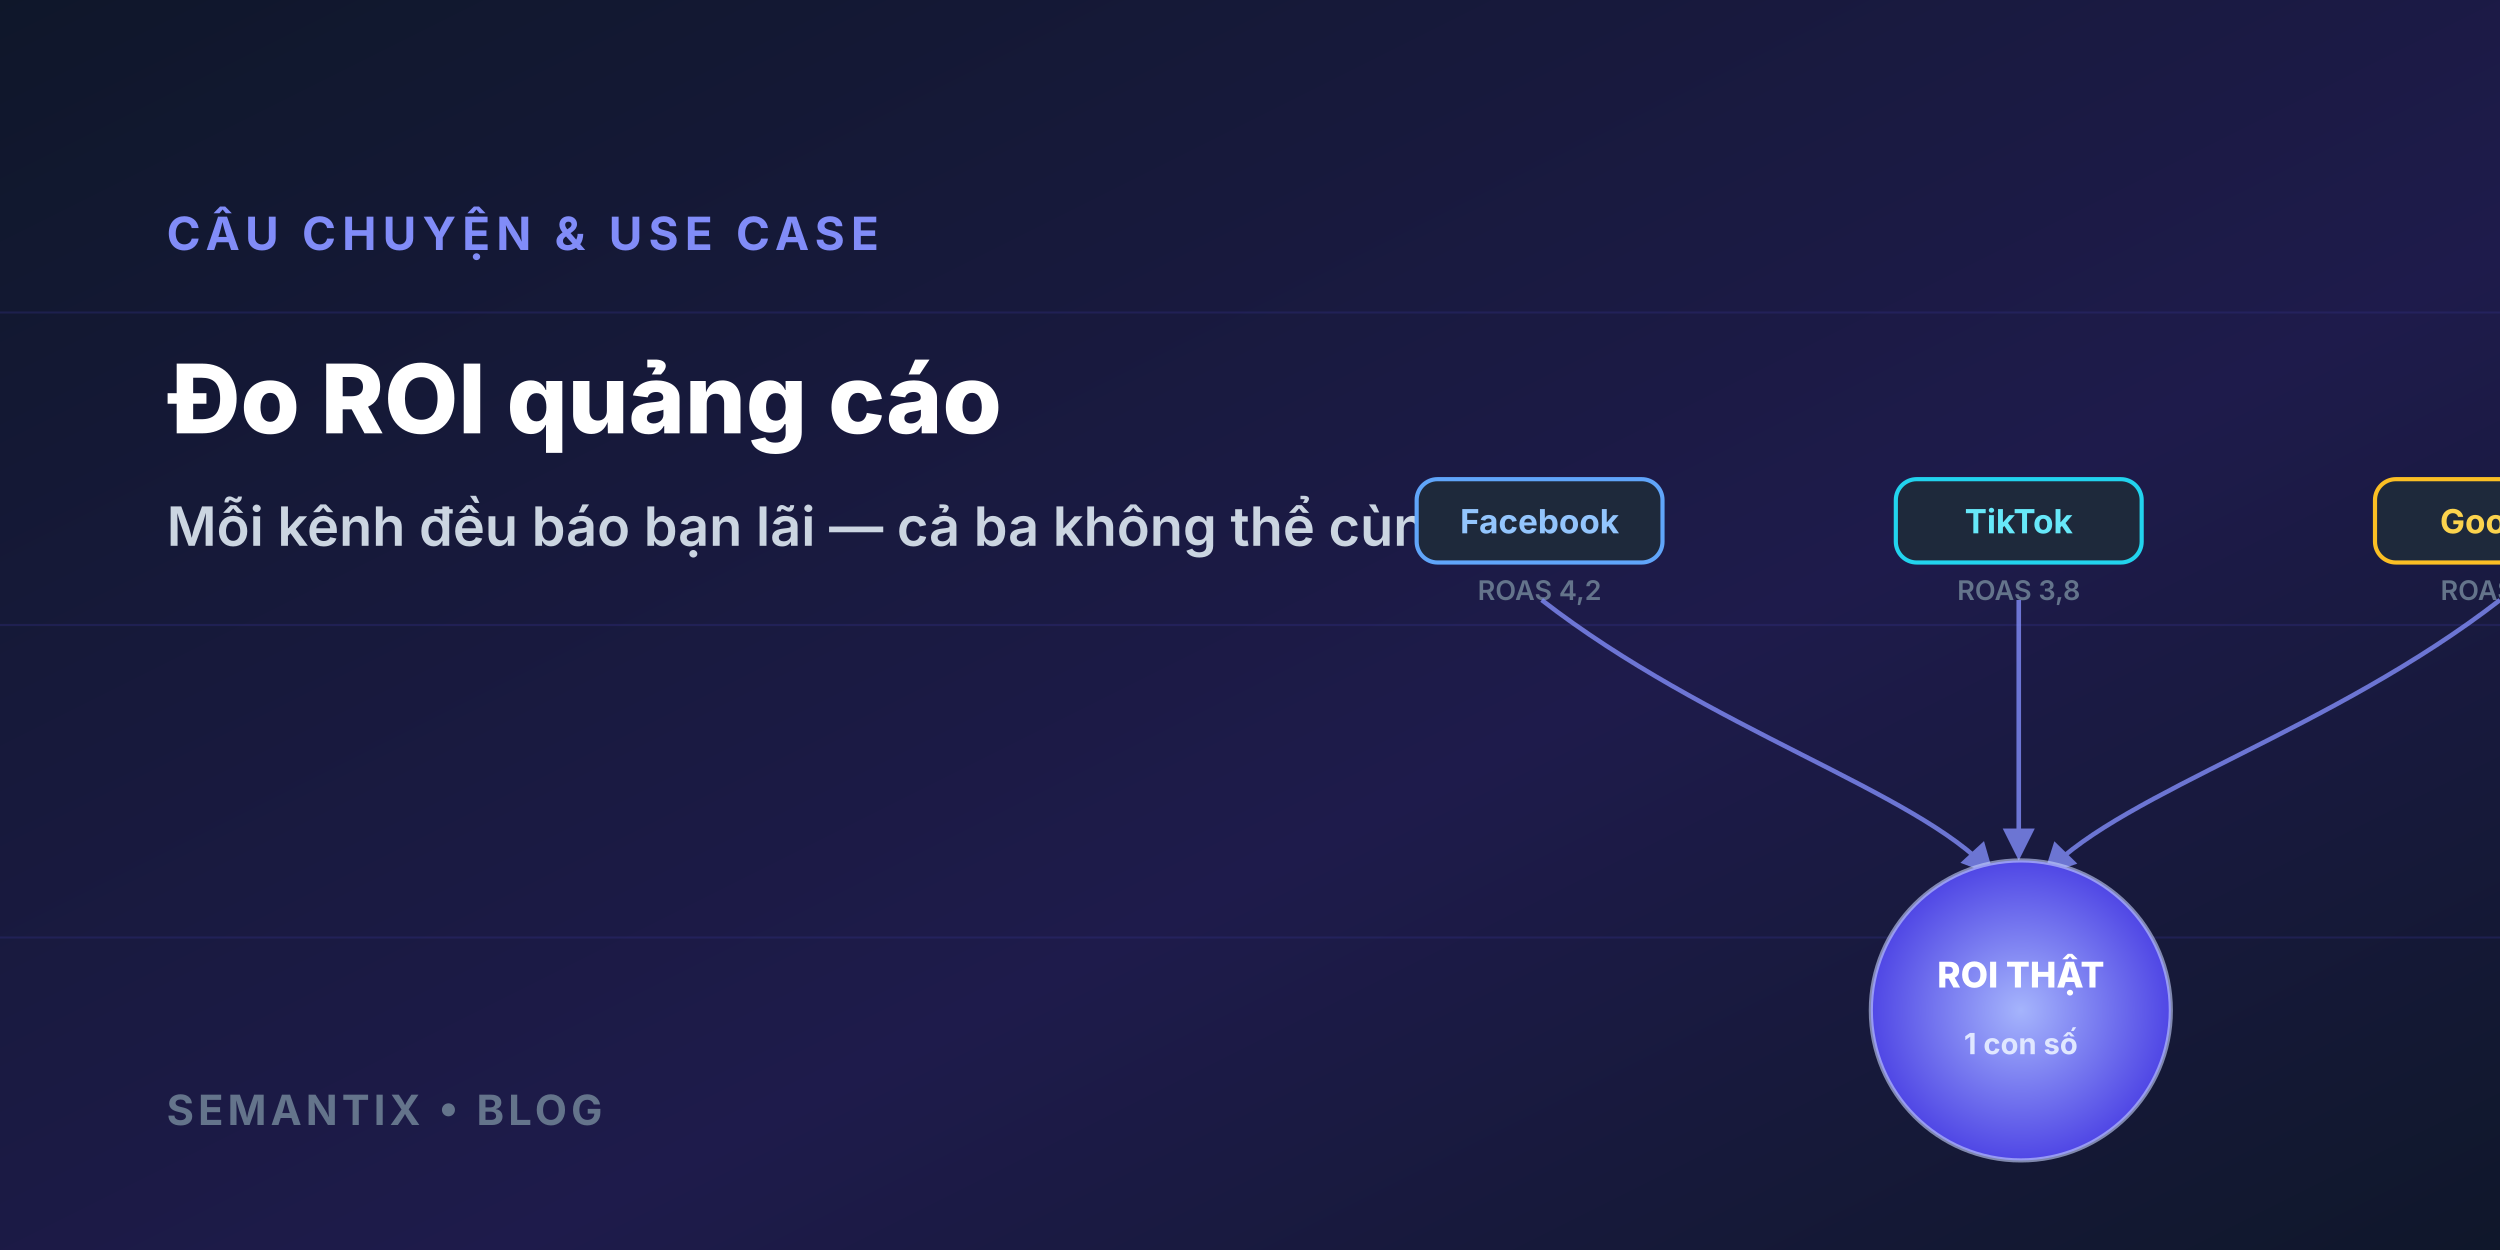
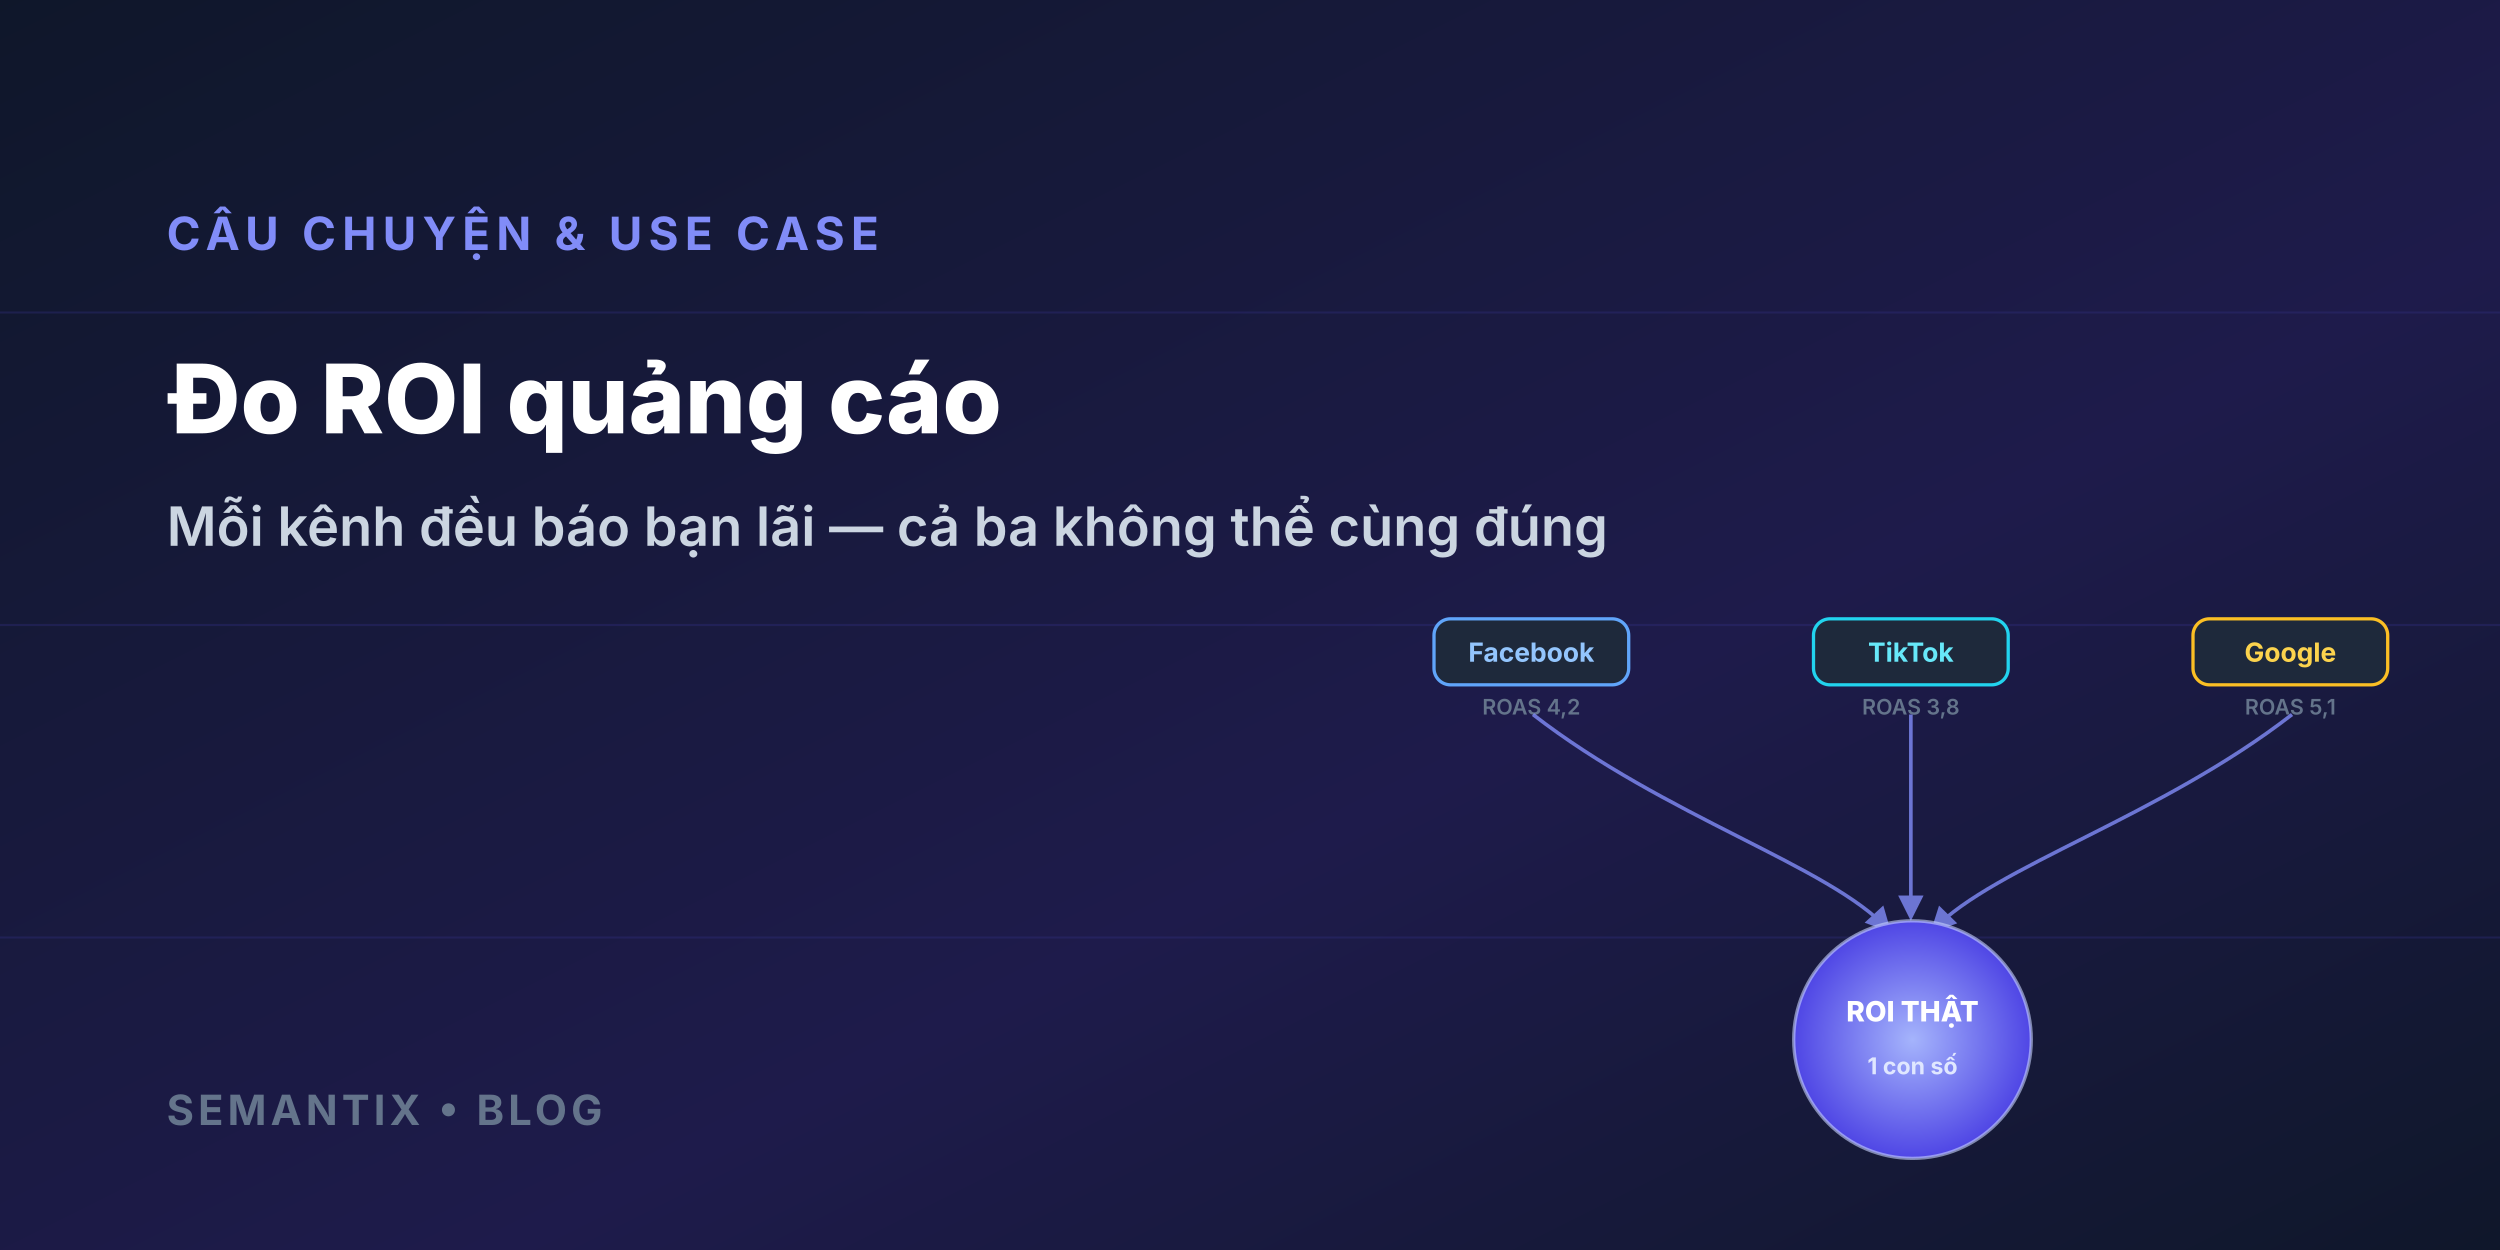
<svg xmlns="http://www.w3.org/2000/svg" viewBox="0 0 1200 600" font-family="Inter, 'Segoe UI', Arial, sans-serif">
  <defs>
    <linearGradient id="bguc006" x1="0" y1="0" x2="1" y2="1">
      <stop offset="0" stop-color="#0F172A" />
      <stop offset="0.6" stop-color="#1E1B4B" />
      <stop offset="1" stop-color="#0F172A" />
    </linearGradient>
    <linearGradient id="accuc006" x1="0" y1="0" x2="1" y2="0">
      <stop offset="0" stop-color="#6366F1" />
      <stop offset="1" stop-color="#818CF8" />
    </linearGradient>
    <radialGradient id="coreuc006" cx="0.5" cy="0.5" r="0.5">
      <stop offset="0" stop-color="#A5B4FC" />
      <stop offset="1" stop-color="#4F46E5" />
    </radialGradient>
    <marker id="arrowuc006" viewBox="0 0 10 10" refX="8" refY="5" markerWidth="7" markerHeight="7" orient="auto-start-reverse">
      <path d="M0 0 L10 5 L0 10 z" fill="#818CF8" />
    </marker>
  </defs>
  <rect width="1200" height="600" fill="url(#bguc006)" />
  <g stroke="#312E81" stroke-width="1" opacity="0.35">
    <line x1="0" y1="150" x2="1200" y2="150" />
    <line x1="0" y1="300" x2="1200" y2="300" />
    <line x1="0" y1="450" x2="1200" y2="450" />
  </g>
  <text x="80" y="120" fill="#818CF8" font-size="22" font-weight="700" letter-spacing="3">CÂU CHUYỆN &amp; USE CASE</text>
  <text x="80" y="208" fill="#ffffff" font-size="46" font-weight="800">Đo ROI quảng cáo</text>
  <text x="80" y="262" fill="#CBD5E1" font-size="26" font-weight="600">Mỗi kênh đều báo bạn lãi — cả ba không thể cùng đúng</text>
  <text x="80" y="540" fill="#64748B" font-size="20" font-weight="700" letter-spacing="2">SEMANTIX • BLOG</text>
-   <g transform="translate(720,360)">
+   <g transform="translate(720,400) scale(0.792)">
    <g transform="translate(-40,-130)">
      <rect x="0" y="0" width="118" height="40" rx="10" fill="#1E293B" stroke="#60A5FA" stroke-width="2" />
      <text x="59" y="26" fill="#93C5FD" font-size="16" font-weight="700" text-anchor="middle">Facebook</text>
      <text x="59" y="58" fill="#64748B" font-size="13" font-weight="600" text-anchor="middle">ROAS 4,2</text>
    </g>
    <g transform="translate(190,-130)">
      <rect x="0" y="0" width="118" height="40" rx="10" fill="#1E293B" stroke="#22D3EE" stroke-width="2" />
      <text x="59" y="26" fill="#67E8F9" font-size="16" font-weight="700" text-anchor="middle">TikTok</text>
      <text x="59" y="58" fill="#64748B" font-size="13" font-weight="600" text-anchor="middle">ROAS 3,8</text>
    </g>
    <g transform="translate(420,-130)">
      <rect x="0" y="0" width="118" height="40" rx="10" fill="#1E293B" stroke="#FBBF24" stroke-width="2" />
      <text x="59" y="26" fill="#FCD34D" font-size="16" font-weight="700" text-anchor="middle">Google</text>
      <text x="59" y="58" fill="#64748B" font-size="13" font-weight="600" text-anchor="middle">ROAS 5,1</text>
    </g>
    <g stroke="#818CF8" stroke-width="2.2" fill="none" opacity="0.8">
      <path d="M20 -72 C 100 -10, 200 20, 235 58" marker-end="url(#arrowuc006)" />
      <path d="M249 -72 L 249 50" marker-end="url(#arrowuc006)" />
      <path d="M480 -72 C 400 -10, 300 20, 263 58" marker-end="url(#arrowuc006)" />
    </g>
    <g transform="translate(170,70)">
      <circle cx="80" cy="55" r="72" fill="url(#coreuc006)" />
      <circle cx="80" cy="55" r="72" fill="none" stroke="#C7D2FE" stroke-width="2" opacity="0.6" />
      <text x="80" y="44" fill="#ffffff" font-size="17" font-weight="800" text-anchor="middle">ROI THẬT</text>
      <text x="80" y="76" fill="#E0E7FF" font-size="14" font-weight="700" text-anchor="middle">1 con số</text>
    </g>
  </g>
</svg>
